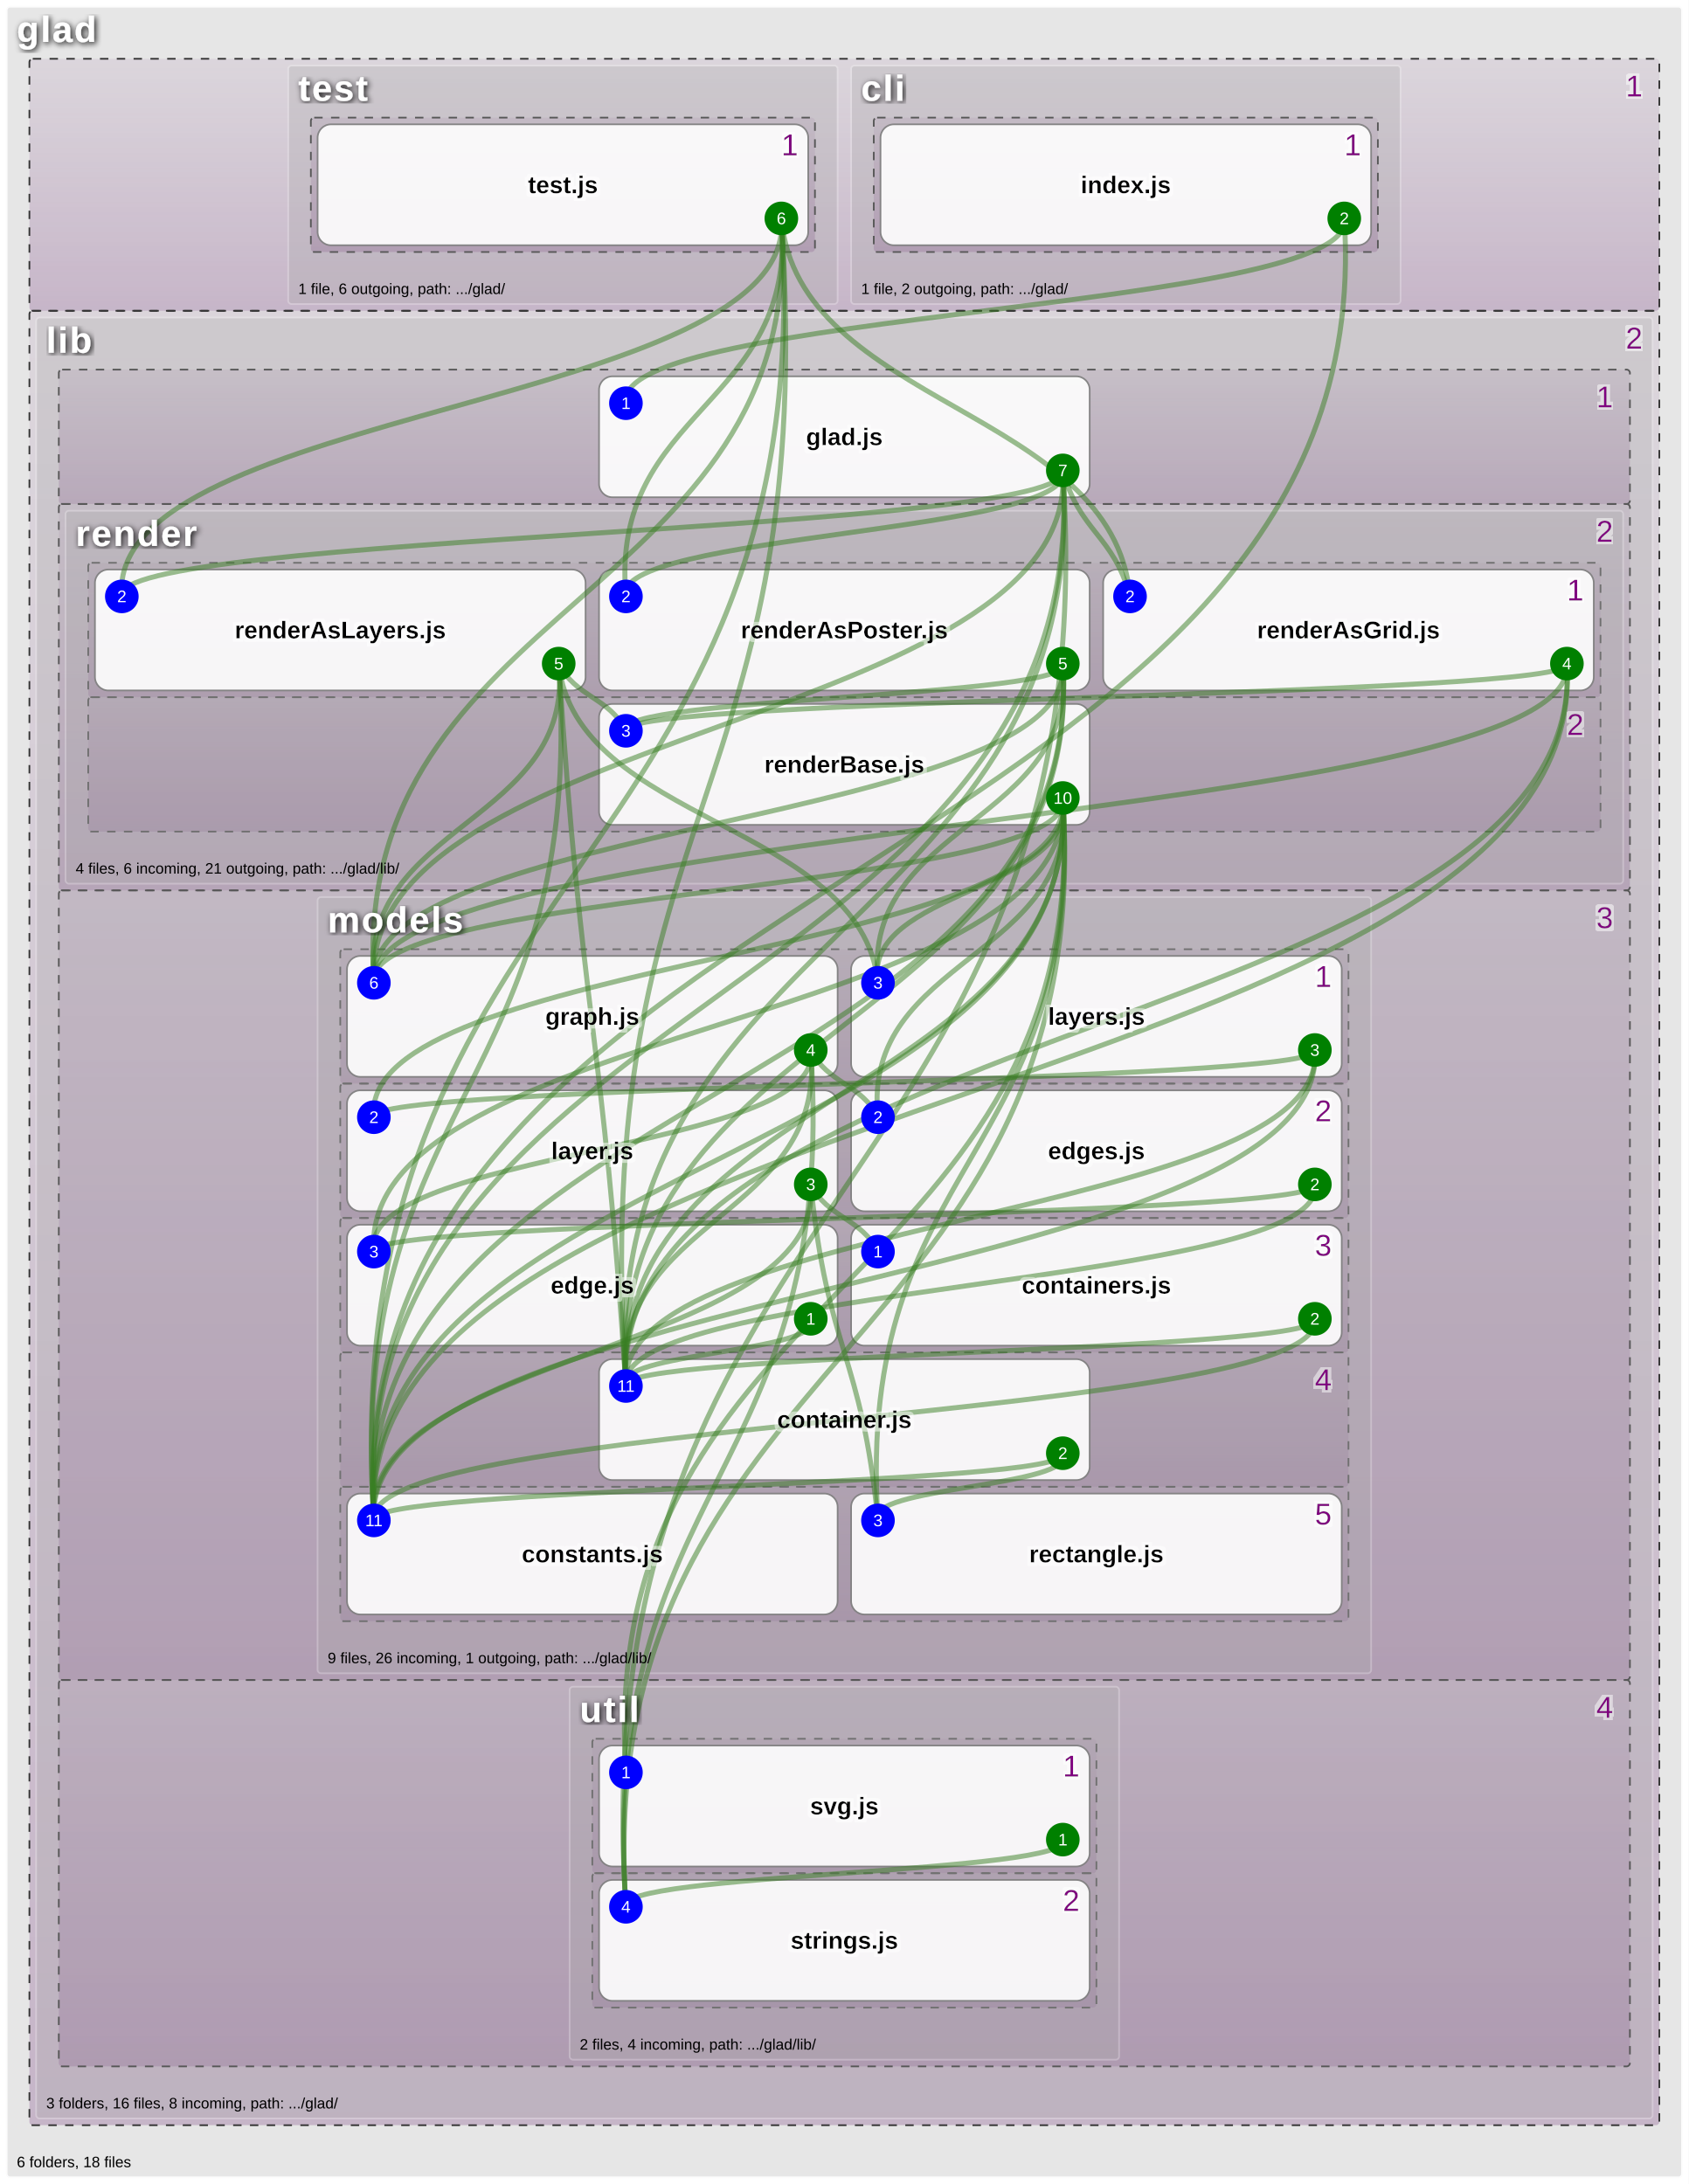
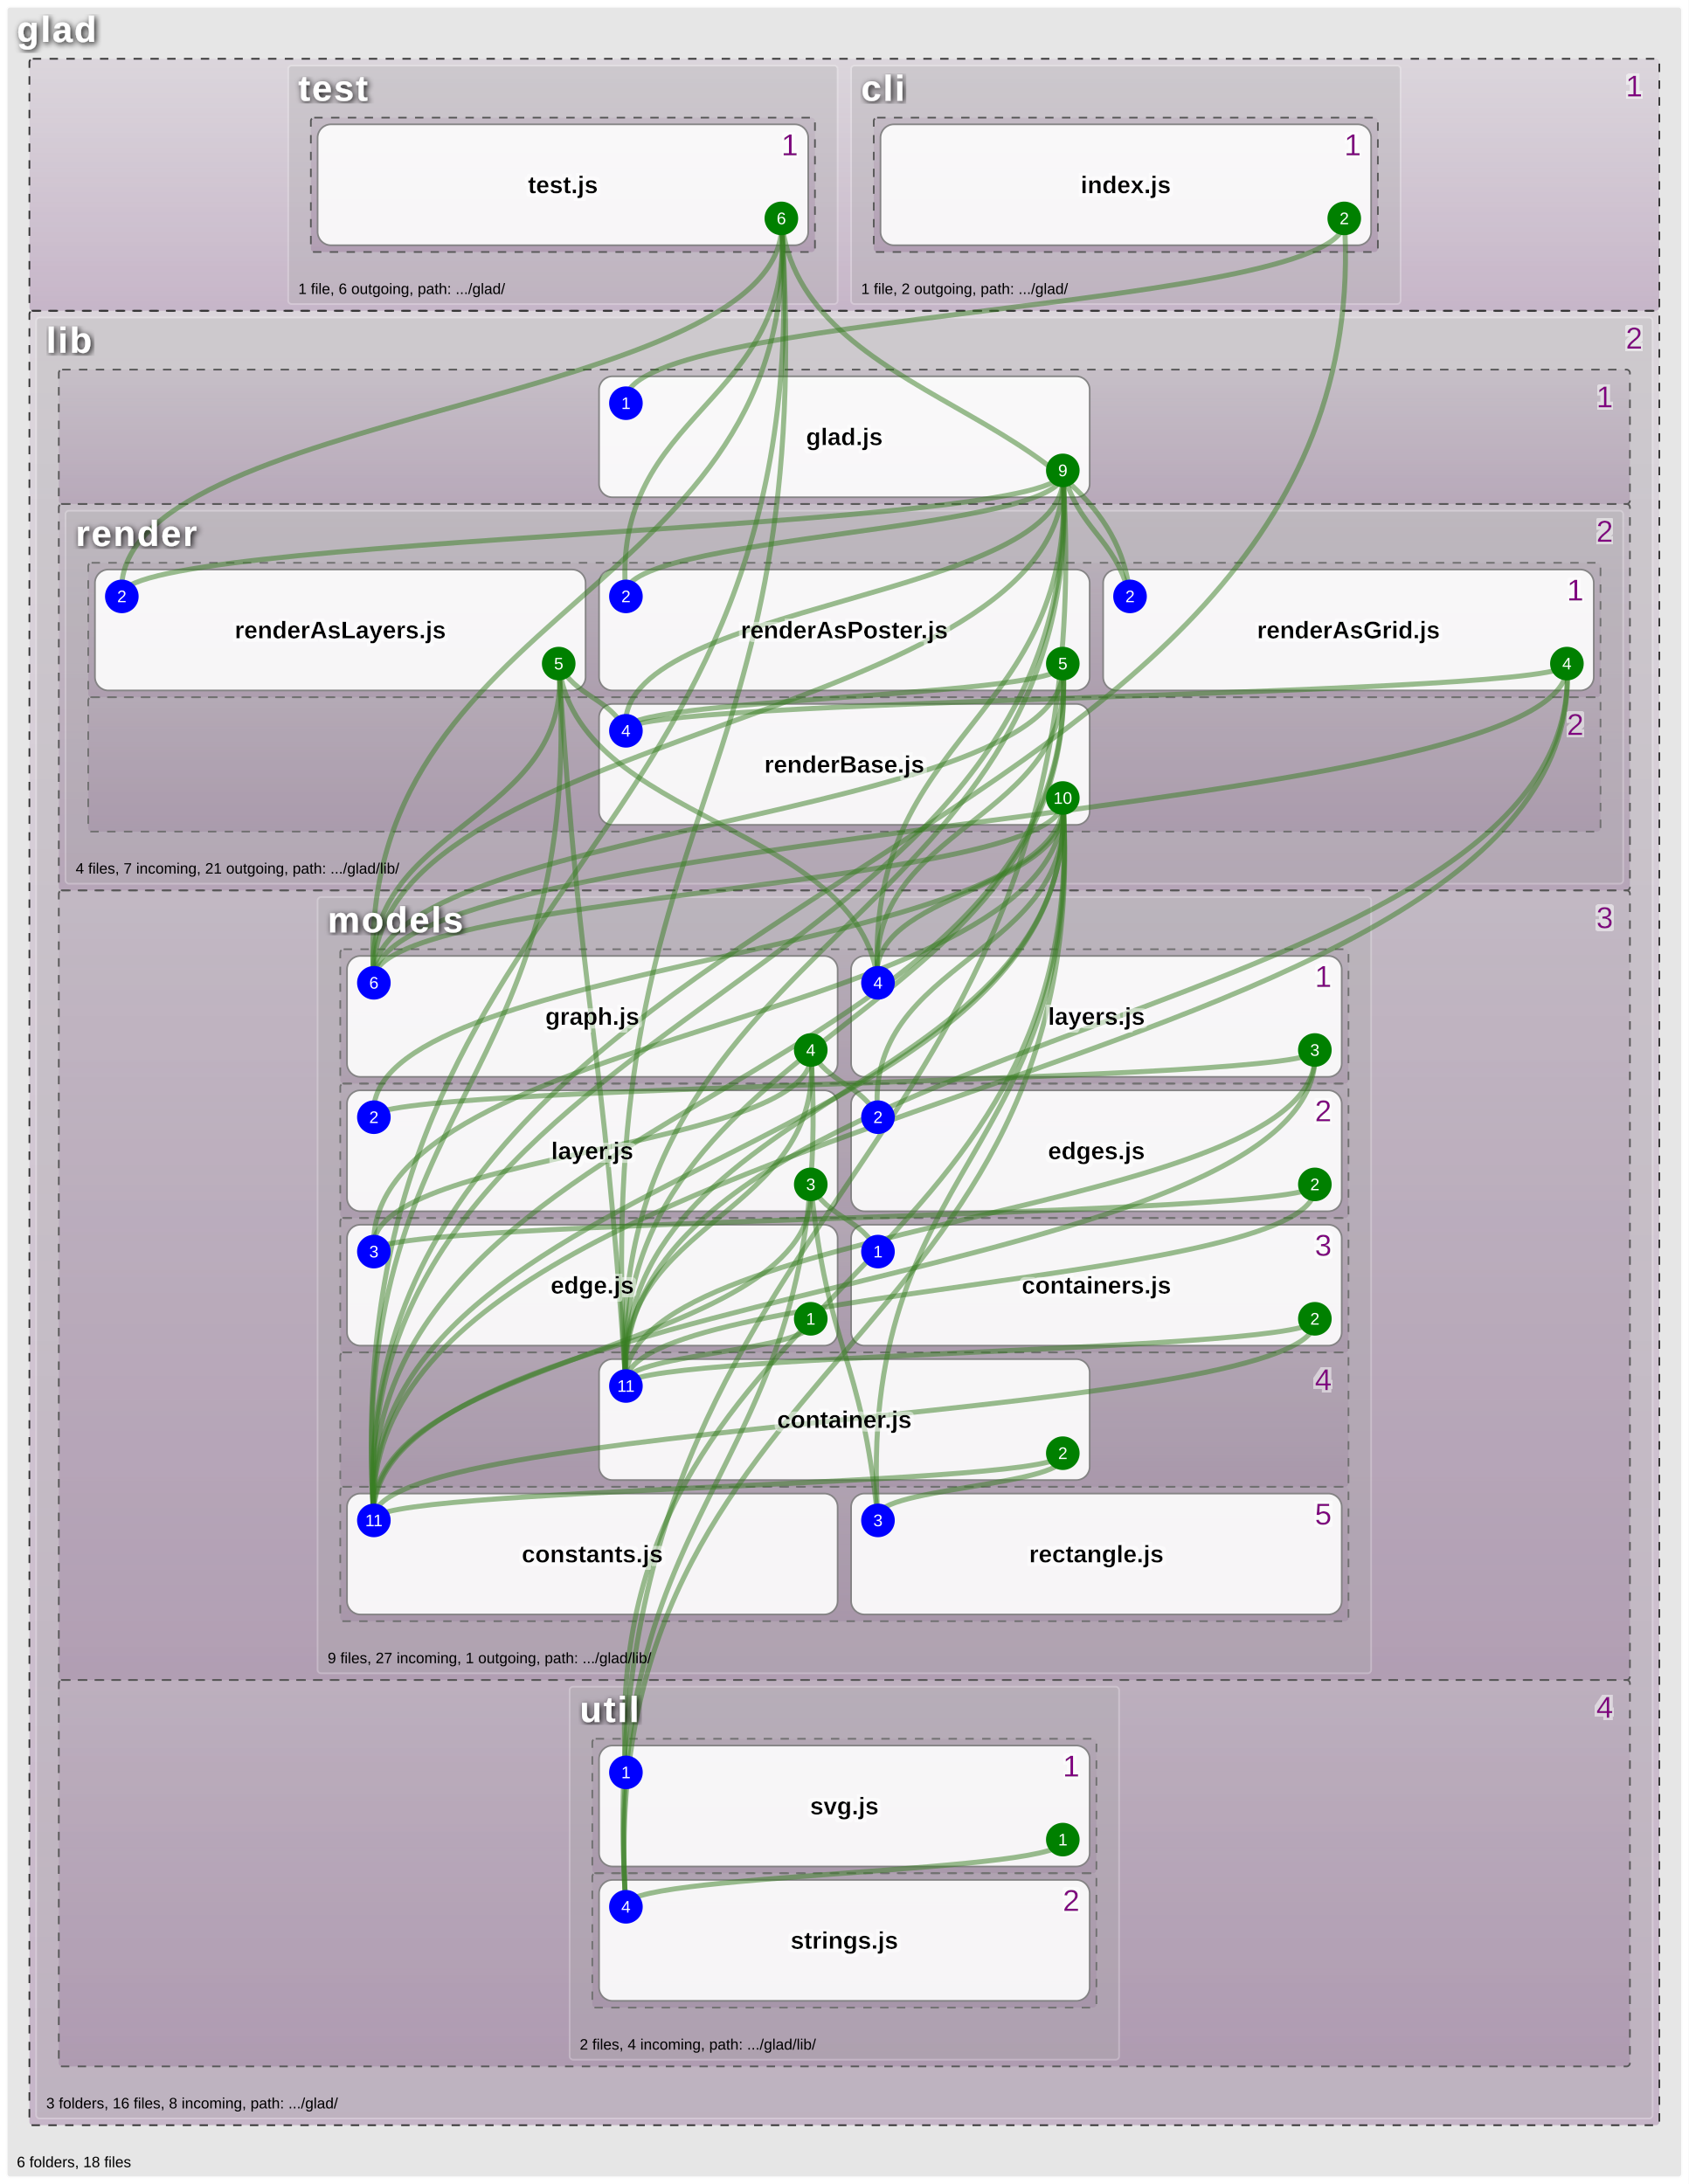
<svg xmlns="http://www.w3.org/2000/svg" width="1005" height="1300" font-family="Arial, Helvetica, sans-serif">
  <style>
    .layerRectangle {
      stroke: black;
      stroke-dasharray: 5,5;
      fill: url('#layers')
    }
    .layerText {
      fill: purple;
      font-size: 150%;
      filter: url(#outlineWhite);
    }
    .nodeFolder {
      fill: #aaaaaa;
      opacity: 0.3;
      stroke: whitesmoke;
    }
    .nodeFile {
      fill: #ffffff;
      opacity: 0.9;
      stroke: gray;
    }
    .folderName {
      font-size: 180%;
      fill : white;
      font-weight: bolder;
      text-anchor: start;
      letter-spacing : 1px;
      dominant-baseline: hanging;
      filter: url(#shadow);
    }
    .nodeName {
      fill : black;
      font-weight: bold;
      text-anchor: middle;
      dominant-baseline: central;
      filter: url(#outlineWhite);
    }
    .line {
      fill : none;
      stroke-width: 3;
      opacity: 0.5;
    }
    .line:hover {
      stroke-width: 6;
      opacity: 1;
    }
</style>
  <defs id="idSvgDef">
    <linearGradient id="layers" gradientTransform="rotate(90)">
      <stop offset="0%" stop-color="#691872" stop-opacity="0.1" />
      <stop offset="100%" stop-color="#691872" stop-opacity="0.3" />
    </linearGradient>
    <filter id="shadow">
      <feGaussianBlur in="SourceAlpha" stdDeviation="2" />
      <feOffset dx="1" dy="1" result="offsetblur" />
      <feFlood flood-color="black" />
      <feComposite in2="offsetblur" operator="in" />
      <feMerge>
        <feMergeNode />
        <feMergeNode in="SourceGraphic" />
      </feMerge>
    </filter>
    <filter id="outlineWhite">
      <feMorphology in="SourceAlpha" result="DILATED" operator="dilate" radius="2" />
      <feFlood flood-color="white" flood-opacity="0.5" result="WHITE" />
      <feComposite in="WHITE" in2="DILATED" operator="in" result="OUTLINE" />
      <feMerge>
        <feMergeNode in="OUTLINE" />
        <feMergeNode in="SourceGraphic" />
      </feMerge>
    </filter>
    <filter id="outlineBlack">
      <feMorphology in="SourceAlpha" result="DILATED" operator="dilate" radius="2" />
      <feFlood flood-color="black" flood-opacity="0.5" result="BLACK" />
      <feComposite in="BLACK" in2="DILATED" operator="in" result="OUTLINE" />
      <feMerge>
        <feMergeNode in="OUTLINE" />
        <feMergeNode in="SourceGraphic" />
      </feMerge>
    </filter>
    <marker id="lineEnd" viewBox="0 -5 30 10" refX="12" orient="auto">
      <path d="M0,-16L32,0L0,16" fill="#3058FF" opacity="0.67" />
    </marker>
    <marker id="lineStart" viewBox="0 -4 8 8" refX="4" orient="auto">
      <circle cx="4" r="4" fill="#377E22" />
    </marker>
  </defs>
  <rect width="100%" height="100%" fill="white" />
  <g id="Layers_Rects">
    <g id="Layer:0 of glad">
      <rect x="17.5" y="35" width="970" height="150" rx="2" ry="2" class="layerRectangle" id="glad 0" />
    </g>
    <g id="Layer:0 of test">
      <rect x="185" y="70" width="300" height="80" rx="2" ry="2" class="layerRectangle" id="test 0" />
    </g>
    <g id="Layer:0 of cli">
      <rect x="520" y="70" width="300" height="80" rx="2" ry="2" class="layerRectangle" id="cli 0" />
    </g>
    <g id="Layer:1 of glad">
      <rect x="17.5" y="185" width="970" height="1080" rx="2" ry="2" class="layerRectangle" id="glad 1" />
    </g>
    <g id="Layer:0 of lib">
      <rect x="35" y="220" width="935" height="80" rx="2" ry="2" class="layerRectangle" id="lib 0" />
    </g>
    <g id="Layer:1 of lib">
      <rect x="35" y="300" width="935" height="230" rx="2" ry="2" class="layerRectangle" id="lib 1" />
    </g>
    <g id="Layer:0 of render">
      <rect x="52.5" y="335" width="900" height="80" rx="2" ry="2" class="layerRectangle" id="render 0" />
    </g>
    <g id="Layer:1 of render">
      <rect x="52.5" y="415" width="900" height="80" rx="2" ry="2" class="layerRectangle" id="render 1" />
    </g>
    <g id="Layer:2 of lib">
      <rect x="35" y="530" width="935" height="470" rx="2" ry="2" class="layerRectangle" id="lib 2" />
    </g>
    <g id="Layer:0 of models">
      <rect x="202.5" y="565" width="600" height="80" rx="2" ry="2" class="layerRectangle" id="models 0" />
    </g>
    <g id="Layer:1 of models">
      <rect x="202.5" y="645" width="600" height="80" rx="2" ry="2" class="layerRectangle" id="models 1" />
    </g>
    <g id="Layer:2 of models">
      <rect x="202.5" y="725" width="600" height="80" rx="2" ry="2" class="layerRectangle" id="models 2" />
    </g>
    <g id="Layer:3 of models">
      <rect x="202.5" y="805" width="600" height="80" rx="2" ry="2" class="layerRectangle" id="models 3" />
    </g>
    <g id="Layer:4 of models">
      <rect x="202.5" y="885" width="600" height="80" rx="2" ry="2" class="layerRectangle" id="models 4" />
    </g>
    <g id="Layer:3 of lib">
      <rect x="35" y="1000" width="935" height="230" rx="2" ry="2" class="layerRectangle" id="lib 3" />
    </g>
    <g id="Layer:0 of util">
      <rect x="352.5" y="1035" width="300" height="80" rx="2" ry="2" class="layerRectangle" id="util 0" />
    </g>
    <g id="Layer:1 of util">
      <rect x="352.5" y="1115" width="300" height="80" rx="2" ry="2" class="layerRectangle" id="util 1" />
    </g>
  </g>
  <g id="Node_glad">
    <rect x="4" y="4" width="997" height="1292" rx="2" ry="2" class="nodeFolder" />
    <g id="Node_lib">
      <rect x="21.5" y="189" width="962" height="1072" rx="2" ry="2" class="nodeFolder" />
      <g id="Node_glad.js">
        <rect x="356.5" y="224" width="292" height="72" rx="8" ry="8" class="nodeFile" />
      </g>
      <g id="Node_render">
        <rect x="39" y="304" width="927" height="222" rx="2" ry="2" class="nodeFolder" />
        <g id="Node_renderAsLayers.js">
          <rect x="56.5" y="339" width="292" height="72" rx="8" ry="8" class="nodeFile" />
        </g>
        <g id="Node_renderAsPoster.js">
          <rect x="356.5" y="339" width="292" height="72" rx="8" ry="8" class="nodeFile" />
        </g>
        <g id="Node_renderAsGrid.js">
          <rect x="656.5" y="339" width="292" height="72" rx="8" ry="8" class="nodeFile" />
        </g>
        <g id="Node_renderBase.js">
          <rect x="356.5" y="419" width="292" height="72" rx="8" ry="8" class="nodeFile" />
        </g>
      </g>
      <g id="Node_models">
        <rect x="189" y="534" width="627" height="462" rx="2" ry="2" class="nodeFolder" />
        <g id="Node_graph.js">
          <rect x="206.5" y="569" width="292" height="72" rx="8" ry="8" class="nodeFile" />
        </g>
        <g id="Node_layers.js">
          <rect x="506.5" y="569" width="292" height="72" rx="8" ry="8" class="nodeFile" />
        </g>
        <g id="Node_layer.js">
          <rect x="206.5" y="649" width="292" height="72" rx="8" ry="8" class="nodeFile" />
        </g>
        <g id="Node_edges.js">
          <rect x="506.5" y="649" width="292" height="72" rx="8" ry="8" class="nodeFile" />
        </g>
        <g id="Node_edge.js">
          <rect x="206.5" y="729" width="292" height="72" rx="8" ry="8" class="nodeFile" />
        </g>
        <g id="Node_containers.js">
          <rect x="506.5" y="729" width="292" height="72" rx="8" ry="8" class="nodeFile" />
        </g>
        <g id="Node_container.js">
          <rect x="356.5" y="809" width="292" height="72" rx="8" ry="8" class="nodeFile" />
        </g>
        <g id="Node_constants.js">
          <rect x="206.5" y="889" width="292" height="72" rx="8" ry="8" class="nodeFile" />
        </g>
        <g id="Node_rectangle.js">
          <rect x="506.5" y="889" width="292" height="72" rx="8" ry="8" class="nodeFile" />
        </g>
      </g>
      <g id="Node_util">
        <rect x="339" y="1004" width="327" height="222" rx="2" ry="2" class="nodeFolder" />
        <g id="Node_svg.js">
          <rect x="356.5" y="1039" width="292" height="72" rx="8" ry="8" class="nodeFile" />
        </g>
        <g id="Node_strings.js">
          <rect x="356.5" y="1119" width="292" height="72" rx="8" ry="8" class="nodeFile" />
        </g>
      </g>
    </g>
    <g id="Node_test">
      <rect x="171.5" y="39" width="327" height="142" rx="2" ry="2" class="nodeFolder" />
      <g id="Node_test.js">
        <rect x="189" y="74" width="292" height="72" rx="8" ry="8" class="nodeFile" />
      </g>
    </g>
    <g id="Node_cli">
      <rect x="506.5" y="39" width="327" height="142" rx="2" ry="2" class="nodeFolder" />
      <g id="Node_index.js">
        <rect x="524" y="74" width="292" height="72" rx="8" ry="8" class="nodeFile" />
      </g>
    </g>
  </g>
  <g id="Edges">
    <path class="line" d="M632.5 865 C 642.5 885,212.5 885, 222.5 905" fill="none" stroke="#377E22">
      </path>
    <path class="line" d="M632.5 865 C 642.5 885,512.5 885, 522.5 905" fill="none" stroke="#377E22">
      </path>
    <path class="line" d="M782.5 785 C 792.5 845,212.5 845, 222.5 905" fill="none" stroke="#377E22">
      </path>
    <path class="line" d="M782.5 785 C 792.5 805,362.5 805, 372.5 825" fill="none" stroke="#377E22">
      </path>
    <path class="line" d="M482.5 785 C 492.5 805,362.5 805, 372.5 825" fill="none" stroke="#377E22">
      </path>
    <path class="line" d="M782.5 705 C 792.5 765,362.5 765, 372.5 825" fill="none" stroke="#377E22">
      </path>
    <path class="line" d="M782.5 705 C 792.5 725,212.5 725, 222.5 745" fill="none" stroke="#377E22">
      </path>
    <path class="line" d="M632.5 280 C 652.5 592,202.5 593, 222.5 905" fill="none" stroke="#377E22">
      </path>
    <path class="line" d="M632.5 280 C 650.5 552,354.5 553, 372.5 825" fill="none" stroke="#377E22">
      </path>
    <path class="line" d="M632.5 280 C 642.5 432,212.5 433, 222.5 585" fill="none" stroke="#377E22">
      </path>
+     <path class="line" d="M632.5 280 C 642.5 432,512.5 433, 522.5 585" fill="none" stroke="#377E22">
+       </path>
    <path class="line" d="M632.5 280 C 642.5 317,662.5 318, 672.5 355" fill="none" stroke="#377E22">
      </path>
    <path class="line" d="M632.5 280 C 642.5 317,62.5 318, 72.5 355" fill="none" stroke="#377E22">
      </path>
    <path class="line" d="M632.5 280 C 642.5 317,362.5 318, 372.5 355" fill="none" stroke="#377E22">
+       </path>
+     <path class="line" d="M632.5 280 C 642.5 357,362.5 358, 372.5 435" fill="none" stroke="#377E22">
      </path>
    <path class="line" d="M632.5 280 C 660.5 707,344.5 708, 372.5 1135" fill="none" stroke="#377E22">
      </path>
    <path class="line" d="M482.5 625 C 492.5 725,362.5 725, 372.5 825" fill="none" stroke="#377E22">
      </path>
    <path class="line" d="M482.5 625 C 492.5 685,212.5 685, 222.5 745" fill="none" stroke="#377E22">
      </path>
    <path class="line" d="M482.5 625 C 492.5 645,512.5 645, 522.5 665" fill="none" stroke="#377E22">
      </path>
    <path class="line" d="M482.5 625 C 499.5 880,355.5 880, 372.5 1135" fill="none" stroke="#377E22">
      </path>
    <path class="line" d="M800 130 C 825 517,197.5 518, 222.5 905" fill="none" stroke="#377E22">
      </path>
    <path class="line" d="M800 130 C 810 185,362.5 185, 372.5 240" fill="none" stroke="#377E22">
      </path>
    <path class="line" d="M482.5 705 C 492.5 805,212.5 805, 222.5 905" fill="none" stroke="#377E22">
      </path>
    <path class="line" d="M482.5 705 C 492.5 725,512.5 725, 522.5 745" fill="none" stroke="#377E22">
      </path>
    <path class="line" d="M482.5 705 C 492.5 805,512.5 805, 522.5 905" fill="none" stroke="#377E22">
      </path>
    <path class="line" d="M782.5 625 C 792.5 765,212.5 765, 222.5 905" fill="none" stroke="#377E22">
      </path>
    <path class="line" d="M782.5 625 C 792.5 725,362.5 725, 372.5 825" fill="none" stroke="#377E22">
      </path>
    <path class="line" d="M782.5 625 C 792.5 645,212.5 645, 222.5 665" fill="none" stroke="#377E22">
      </path>
    <path class="line" d="M932.5 395 C 949.5 650,205.5 650, 222.5 905" fill="none" stroke="#377E22">
      </path>
    <path class="line" d="M932.5 395 C 946.5 610,358.5 610, 372.5 825" fill="none" stroke="#377E22">
      </path>
    <path class="line" d="M932.5 395 C 942.5 490,212.5 490, 222.5 585" fill="none" stroke="#377E22">
      </path>
    <path class="line" d="M932.5 395 C 942.5 415,362.5 415, 372.5 435" fill="none" stroke="#377E22">
      </path>
    <path class="line" d="M332.5 395 C 349.5 650,205.5 650, 222.5 905" fill="none" stroke="#377E22">
      </path>
    <path class="line" d="M332.5 395 C 346.5 610,358.5 610, 372.5 825" fill="none" stroke="#377E22">
      </path>
    <path class="line" d="M332.5 395 C 342.5 490,212.5 490, 222.5 585" fill="none" stroke="#377E22">
      </path>
    <path class="line" d="M332.5 395 C 342.5 490,512.5 490, 522.5 585" fill="none" stroke="#377E22">
      </path>
    <path class="line" d="M332.5 395 C 342.5 415,362.5 415, 372.5 435" fill="none" stroke="#377E22">
      </path>
    <path class="line" d="M632.5 395 C 649.5 650,205.5 650, 222.5 905" fill="none" stroke="#377E22">
      </path>
    <path class="line" d="M632.5 395 C 646.5 610,358.5 610, 372.5 825" fill="none" stroke="#377E22">
      </path>
    <path class="line" d="M632.5 395 C 642.5 490,212.5 490, 222.5 585" fill="none" stroke="#377E22">
      </path>
    <path class="line" d="M632.5 395 C 642.5 490,512.5 490, 522.5 585" fill="none" stroke="#377E22">
      </path>
    <path class="line" d="M632.5 395 C 642.5 415,362.5 415, 372.5 435" fill="none" stroke="#377E22">
      </path>
    <path class="line" d="M632.5 475 C 646.5 690,208.5 690, 222.5 905" fill="none" stroke="#377E22">
      </path>
    <path class="line" d="M632.5 475 C 643.5 650,361.5 650, 372.5 825" fill="none" stroke="#377E22">
      </path>
    <path class="line" d="M632.5 475 C 642.5 610,212.5 610, 222.5 745" fill="none" stroke="#377E22">
      </path>
    <path class="line" d="M632.5 475 C 642.5 570,512.5 570, 522.5 665" fill="none" stroke="#377E22">
      </path>
    <path class="line" d="M632.5 475 C 642.5 530,212.5 530, 222.5 585" fill="none" stroke="#377E22">
      </path>
    <path class="line" d="M632.5 475 C 642.5 570,212.5 570, 222.5 665" fill="none" stroke="#377E22">
      </path>
    <path class="line" d="M632.5 475 C 642.5 530,512.5 530, 522.5 585" fill="none" stroke="#377E22">
      </path>
    <path class="line" d="M632.5 475 C 646.5 690,508.5 690, 522.5 905" fill="none" stroke="#377E22">
      </path>
    <path class="line" d="M632.5 475 C 654.5 805,350.5 805, 372.5 1135" fill="none" stroke="#377E22">
      </path>
    <path class="line" d="M632.5 475 C 651.5 765,353.5 765, 372.5 1055" fill="none" stroke="#377E22">
      </path>
    <path class="line" d="M632.5 1095 C 642.5 1115,362.5 1115, 372.5 1135" fill="none" stroke="#377E22">
      </path>
    <path class="line" d="M465 130 C 490 517,197.5 518, 222.5 905" fill="none" stroke="#377E22">
      </path>
    <path class="line" d="M465 130 C 488 477,349.5 478, 372.5 825" fill="none" stroke="#377E22">
      </path>
    <path class="line" d="M465 130 C 480 357,207.5 358, 222.5 585" fill="none" stroke="#377E22">
      </path>
    <path class="line" d="M465 130 C 475 242,662.5 243, 672.5 355" fill="none" stroke="#377E22">
      </path>
    <path class="line" d="M465 130 C 475 242,62.5 243, 72.5 355" fill="none" stroke="#377E22">
      </path>
    <path class="line" d="M465 130 C 475 242,362.5 243, 372.5 355" fill="none" stroke="#377E22">
      </path>
  </g>
  <g id="Counters_glad">
    <g id="Counters_lib">
      <g id="Counters_glad.js">
        <g>
          <circle cx="632.5" cy="280" r="10" fill="green" />
-           <text x="632.5" y="280" fill="white" font-size="10" text-anchor="middle" dominant-baseline="central">7</text>
+           <text x="632.5" y="280" fill="white" font-size="10" text-anchor="middle" dominant-baseline="central">9</text>
        </g>
        <g>
          <circle cx="372.5" cy="240" r="10" fill="blue" />
          <text x="372.5" y="240" fill="white" font-size="10" text-anchor="middle" dominant-baseline="central">1</text>
        </g>
      </g>
      <g id="Counters_render">
        <g id="Counters_renderAsLayers.js">
          <g>
            <circle cx="332.5" cy="395" r="10" fill="green" />
            <text x="332.5" y="395" fill="white" font-size="10" text-anchor="middle" dominant-baseline="central">5</text>
          </g>
          <g>
            <circle cx="72.5" cy="355" r="10" fill="blue" />
            <text x="72.5" y="355" fill="white" font-size="10" text-anchor="middle" dominant-baseline="central">2</text>
          </g>
        </g>
        <g id="Counters_renderAsPoster.js">
          <g>
            <circle cx="632.5" cy="395" r="10" fill="green" />
            <text x="632.5" y="395" fill="white" font-size="10" text-anchor="middle" dominant-baseline="central">5</text>
          </g>
          <g>
            <circle cx="372.5" cy="355" r="10" fill="blue" />
            <text x="372.5" y="355" fill="white" font-size="10" text-anchor="middle" dominant-baseline="central">2</text>
          </g>
        </g>
        <g id="Counters_renderAsGrid.js">
          <g>
            <circle cx="932.5" cy="395" r="10" fill="green" />
            <text x="932.5" y="395" fill="white" font-size="10" text-anchor="middle" dominant-baseline="central">4</text>
          </g>
          <g>
            <circle cx="672.5" cy="355" r="10" fill="blue" />
            <text x="672.5" y="355" fill="white" font-size="10" text-anchor="middle" dominant-baseline="central">2</text>
          </g>
        </g>
        <g id="Counters_renderBase.js">
          <g>
            <circle cx="632.5" cy="475" r="10" fill="green" />
            <text x="632.5" y="475" fill="white" font-size="10" text-anchor="middle" dominant-baseline="central">10</text>
          </g>
          <g>
            <circle cx="372.5" cy="435" r="10" fill="blue" />
-             <text x="372.5" y="435" fill="white" font-size="10" text-anchor="middle" dominant-baseline="central">3</text>
+             <text x="372.5" y="435" fill="white" font-size="10" text-anchor="middle" dominant-baseline="central">4</text>
          </g>
        </g>
      </g>
      <g id="Counters_models">
        <g id="Counters_graph.js">
          <g>
            <circle cx="482.5" cy="625" r="10" fill="green" />
            <text x="482.5" y="625" fill="white" font-size="10" text-anchor="middle" dominant-baseline="central">4</text>
          </g>
          <g>
            <circle cx="222.5" cy="585" r="10" fill="blue" />
            <text x="222.5" y="585" fill="white" font-size="10" text-anchor="middle" dominant-baseline="central">6</text>
          </g>
        </g>
        <g id="Counters_layers.js">
          <g>
            <circle cx="782.5" cy="625" r="10" fill="green" />
            <text x="782.5" y="625" fill="white" font-size="10" text-anchor="middle" dominant-baseline="central">3</text>
          </g>
          <g>
            <circle cx="522.5" cy="585" r="10" fill="blue" />
-             <text x="522.5" y="585" fill="white" font-size="10" text-anchor="middle" dominant-baseline="central">3</text>
+             <text x="522.5" y="585" fill="white" font-size="10" text-anchor="middle" dominant-baseline="central">4</text>
          </g>
        </g>
        <g id="Counters_layer.js">
          <g>
            <circle cx="482.5" cy="705" r="10" fill="green" />
            <text x="482.5" y="705" fill="white" font-size="10" text-anchor="middle" dominant-baseline="central">3</text>
          </g>
          <g>
            <circle cx="222.5" cy="665" r="10" fill="blue" />
            <text x="222.5" y="665" fill="white" font-size="10" text-anchor="middle" dominant-baseline="central">2</text>
          </g>
        </g>
        <g id="Counters_edges.js">
          <g>
            <circle cx="782.5" cy="705" r="10" fill="green" />
            <text x="782.5" y="705" fill="white" font-size="10" text-anchor="middle" dominant-baseline="central">2</text>
          </g>
          <g>
            <circle cx="522.5" cy="665" r="10" fill="blue" />
            <text x="522.5" y="665" fill="white" font-size="10" text-anchor="middle" dominant-baseline="central">2</text>
          </g>
        </g>
        <g id="Counters_edge.js">
          <g>
            <circle cx="482.5" cy="785" r="10" fill="green" />
            <text x="482.5" y="785" fill="white" font-size="10" text-anchor="middle" dominant-baseline="central">1</text>
          </g>
          <g>
            <circle cx="222.5" cy="745" r="10" fill="blue" />
            <text x="222.5" y="745" fill="white" font-size="10" text-anchor="middle" dominant-baseline="central">3</text>
          </g>
        </g>
        <g id="Counters_containers.js">
          <g>
            <circle cx="782.5" cy="785" r="10" fill="green" />
            <text x="782.5" y="785" fill="white" font-size="10" text-anchor="middle" dominant-baseline="central">2</text>
          </g>
          <g>
            <circle cx="522.5" cy="745" r="10" fill="blue" />
            <text x="522.5" y="745" fill="white" font-size="10" text-anchor="middle" dominant-baseline="central">1</text>
          </g>
        </g>
        <g id="Counters_container.js">
          <g>
            <circle cx="632.5" cy="865" r="10" fill="green" />
            <text x="632.5" y="865" fill="white" font-size="10" text-anchor="middle" dominant-baseline="central">2</text>
          </g>
          <g>
            <circle cx="372.5" cy="825" r="10" fill="blue" />
            <text x="372.5" y="825" fill="white" font-size="10" text-anchor="middle" dominant-baseline="central">11</text>
          </g>
        </g>
        <g id="Counters_constants.js">
          <g>
            <circle cx="222.5" cy="905" r="10" fill="blue" />
            <text x="222.5" y="905" fill="white" font-size="10" text-anchor="middle" dominant-baseline="central">11</text>
          </g>
        </g>
        <g id="Counters_rectangle.js">
          <g>
            <circle cx="522.5" cy="905" r="10" fill="blue" />
            <text x="522.5" y="905" fill="white" font-size="10" text-anchor="middle" dominant-baseline="central">3</text>
          </g>
        </g>
      </g>
      <g id="Counters_util">
        <g id="Counters_svg.js">
          <g>
            <circle cx="632.5" cy="1095" r="10" fill="green" />
            <text x="632.5" y="1095" fill="white" font-size="10" text-anchor="middle" dominant-baseline="central">1</text>
          </g>
          <g>
            <circle cx="372.5" cy="1055" r="10" fill="blue" />
            <text x="372.5" y="1055" fill="white" font-size="10" text-anchor="middle" dominant-baseline="central">1</text>
          </g>
        </g>
        <g id="Counters_strings.js">
          <g>
            <circle cx="372.5" cy="1135" r="10" fill="blue" />
            <text x="372.5" y="1135" fill="white" font-size="10" text-anchor="middle" dominant-baseline="central">4</text>
          </g>
        </g>
      </g>
    </g>
    <g id="Counters_test">
      <g id="Counters_test.js">
        <g>
          <circle cx="465" cy="130" r="10" fill="green" />
          <text x="465" y="130" fill="white" font-size="10" text-anchor="middle" dominant-baseline="central">6</text>
        </g>
      </g>
    </g>
    <g id="Counters_cli">
      <g id="Counters_index.js">
        <g>
          <circle cx="800" cy="130" r="10" fill="green" />
          <text x="800" y="130" fill="white" font-size="10" text-anchor="middle" dominant-baseline="central">2</text>
        </g>
      </g>
    </g>
  </g>
  <g id="Labels_glad">
    <text class="folderName" x="10" y="10">glad</text>
    <text x="10" y="1290" fill="black" font-size="75%">6 folders, 18 files</text>
    <g id="Labels_lib">
      <text class="folderName" x="27.5" y="195">lib</text>
      <text x="27.5" y="1255" fill="black" font-size="75%">3 folders, 16 files, 8 incoming, path: .../glad/</text>
      <g id="Labels_glad.js">
        <text class="nodeName" x="502.5" y="260" font-size="120%">glad.js</text>
      </g>
      <g id="Labels_render">
        <text class="folderName" x="45" y="310">render</text>
-         <text x="45" y="520" fill="black" font-size="75%">4 files, 6 incoming, 21 outgoing, path: .../glad/lib/</text>
+         <text x="45" y="520" fill="black" font-size="75%">4 files, 7 incoming, 21 outgoing, path: .../glad/lib/</text>
        <g id="Labels_renderAsLayers.js">
          <text class="nodeName" x="202.5" y="375" font-size="120%">renderAsLayers.js</text>
        </g>
        <g id="Labels_renderAsPoster.js">
          <text class="nodeName" x="502.5" y="375" font-size="120%">renderAsPoster.js</text>
        </g>
        <g id="Labels_renderAsGrid.js">
          <text class="nodeName" x="802.5" y="375" font-size="120%">renderAsGrid.js</text>
        </g>
        <g id="Labels_renderBase.js">
          <text class="nodeName" x="502.5" y="455" font-size="120%">renderBase.js</text>
        </g>
      </g>
      <g id="Labels_models">
        <text class="folderName" x="195" y="540">models</text>
-         <text x="195" y="990" fill="black" font-size="75%">9 files, 26 incoming, 1 outgoing, path: .../glad/lib/</text>
+         <text x="195" y="990" fill="black" font-size="75%">9 files, 27 incoming, 1 outgoing, path: .../glad/lib/</text>
        <g id="Labels_graph.js">
          <text class="nodeName" x="352.5" y="605" font-size="120%">graph.js</text>
        </g>
        <g id="Labels_layers.js">
          <text class="nodeName" x="652.5" y="605" font-size="120%">layers.js</text>
        </g>
        <g id="Labels_layer.js">
          <text class="nodeName" x="352.5" y="685" font-size="120%">layer.js</text>
        </g>
        <g id="Labels_edges.js">
          <text class="nodeName" x="652.5" y="685" font-size="120%">edges.js</text>
        </g>
        <g id="Labels_edge.js">
          <text class="nodeName" x="352.5" y="765" font-size="120%">edge.js</text>
        </g>
        <g id="Labels_containers.js">
          <text class="nodeName" x="652.5" y="765" font-size="120%">containers.js</text>
        </g>
        <g id="Labels_container.js">
          <text class="nodeName" x="502.5" y="845" font-size="120%">container.js</text>
        </g>
        <g id="Labels_constants.js">
          <text class="nodeName" x="352.5" y="925" font-size="120%">constants.js</text>
        </g>
        <g id="Labels_rectangle.js">
          <text class="nodeName" x="652.5" y="925" font-size="120%">rectangle.js</text>
        </g>
      </g>
      <g id="Labels_util">
        <text class="folderName" x="345" y="1010">util</text>
        <text x="345" y="1220" fill="black" font-size="75%">2 files, 4 incoming, path: .../glad/lib/</text>
        <g id="Labels_svg.js">
          <text class="nodeName" x="502.5" y="1075" font-size="120%">svg.js</text>
        </g>
        <g id="Labels_strings.js">
          <text class="nodeName" x="502.5" y="1155" font-size="120%">strings.js</text>
        </g>
      </g>
    </g>
    <g id="Labels_test">
      <text class="folderName" x="177.5" y="45">test</text>
      <text x="177.5" y="175" fill="black" font-size="75%">1 file, 6 outgoing, path: .../glad/</text>
      <g id="Labels_test.js">
        <text class="nodeName" x="335" y="110" font-size="120%">test.js</text>
      </g>
    </g>
    <g id="Labels_cli">
      <text class="folderName" x="512.5" y="45">cli</text>
      <text x="512.5" y="175" fill="black" font-size="75%">1 file, 2 outgoing, path: .../glad/</text>
      <g id="Labels_index.js">
        <text class="nodeName" x="670" y="110" font-size="120%">index.js</text>
      </g>
    </g>
  </g>
  <g id="Layers_Text">
    <g id="Layer:0 of glad">
      <text x="977.5" y="45" class="layerText" dominant-baseline="hanging" text-anchor="end">1 </text>
    </g>
    <g id="Layer:0 of test">
      <text x="475" y="80" class="layerText" dominant-baseline="hanging" text-anchor="end">1 </text>
    </g>
    <g id="Layer:0 of cli">
      <text x="810" y="80" class="layerText" dominant-baseline="hanging" text-anchor="end">1 </text>
    </g>
    <g id="Layer:1 of glad">
      <text x="977.5" y="195" class="layerText" dominant-baseline="hanging" text-anchor="end">2 </text>
    </g>
    <g id="Layer:0 of lib">
      <text x="960" y="230" class="layerText" dominant-baseline="hanging" text-anchor="end">1 </text>
    </g>
    <g id="Layer:1 of lib">
      <text x="960" y="310" class="layerText" dominant-baseline="hanging" text-anchor="end">2 </text>
    </g>
    <g id="Layer:0 of render">
      <text x="942.5" y="345" class="layerText" dominant-baseline="hanging" text-anchor="end">1 </text>
    </g>
    <g id="Layer:1 of render">
      <text x="942.5" y="425" class="layerText" dominant-baseline="hanging" text-anchor="end">2 </text>
    </g>
    <g id="Layer:2 of lib">
      <text x="960" y="540" class="layerText" dominant-baseline="hanging" text-anchor="end">3 </text>
    </g>
    <g id="Layer:0 of models">
      <text x="792.5" y="575" class="layerText" dominant-baseline="hanging" text-anchor="end">1 </text>
    </g>
    <g id="Layer:1 of models">
      <text x="792.5" y="655" class="layerText" dominant-baseline="hanging" text-anchor="end">2 </text>
    </g>
    <g id="Layer:2 of models">
      <text x="792.5" y="735" class="layerText" dominant-baseline="hanging" text-anchor="end">3 </text>
    </g>
    <g id="Layer:3 of models">
      <text x="792.5" y="815" class="layerText" dominant-baseline="hanging" text-anchor="end">4 </text>
    </g>
    <g id="Layer:4 of models">
      <text x="792.5" y="895" class="layerText" dominant-baseline="hanging" text-anchor="end">5 </text>
    </g>
    <g id="Layer:3 of lib">
      <text x="960" y="1010" class="layerText" dominant-baseline="hanging" text-anchor="end">4 </text>
    </g>
    <g id="Layer:0 of util">
      <text x="642.5" y="1045" class="layerText" dominant-baseline="hanging" text-anchor="end">1 </text>
    </g>
    <g id="Layer:1 of util">
      <text x="642.5" y="1125" class="layerText" dominant-baseline="hanging" text-anchor="end">2 </text>
    </g>
  </g>
</svg>
